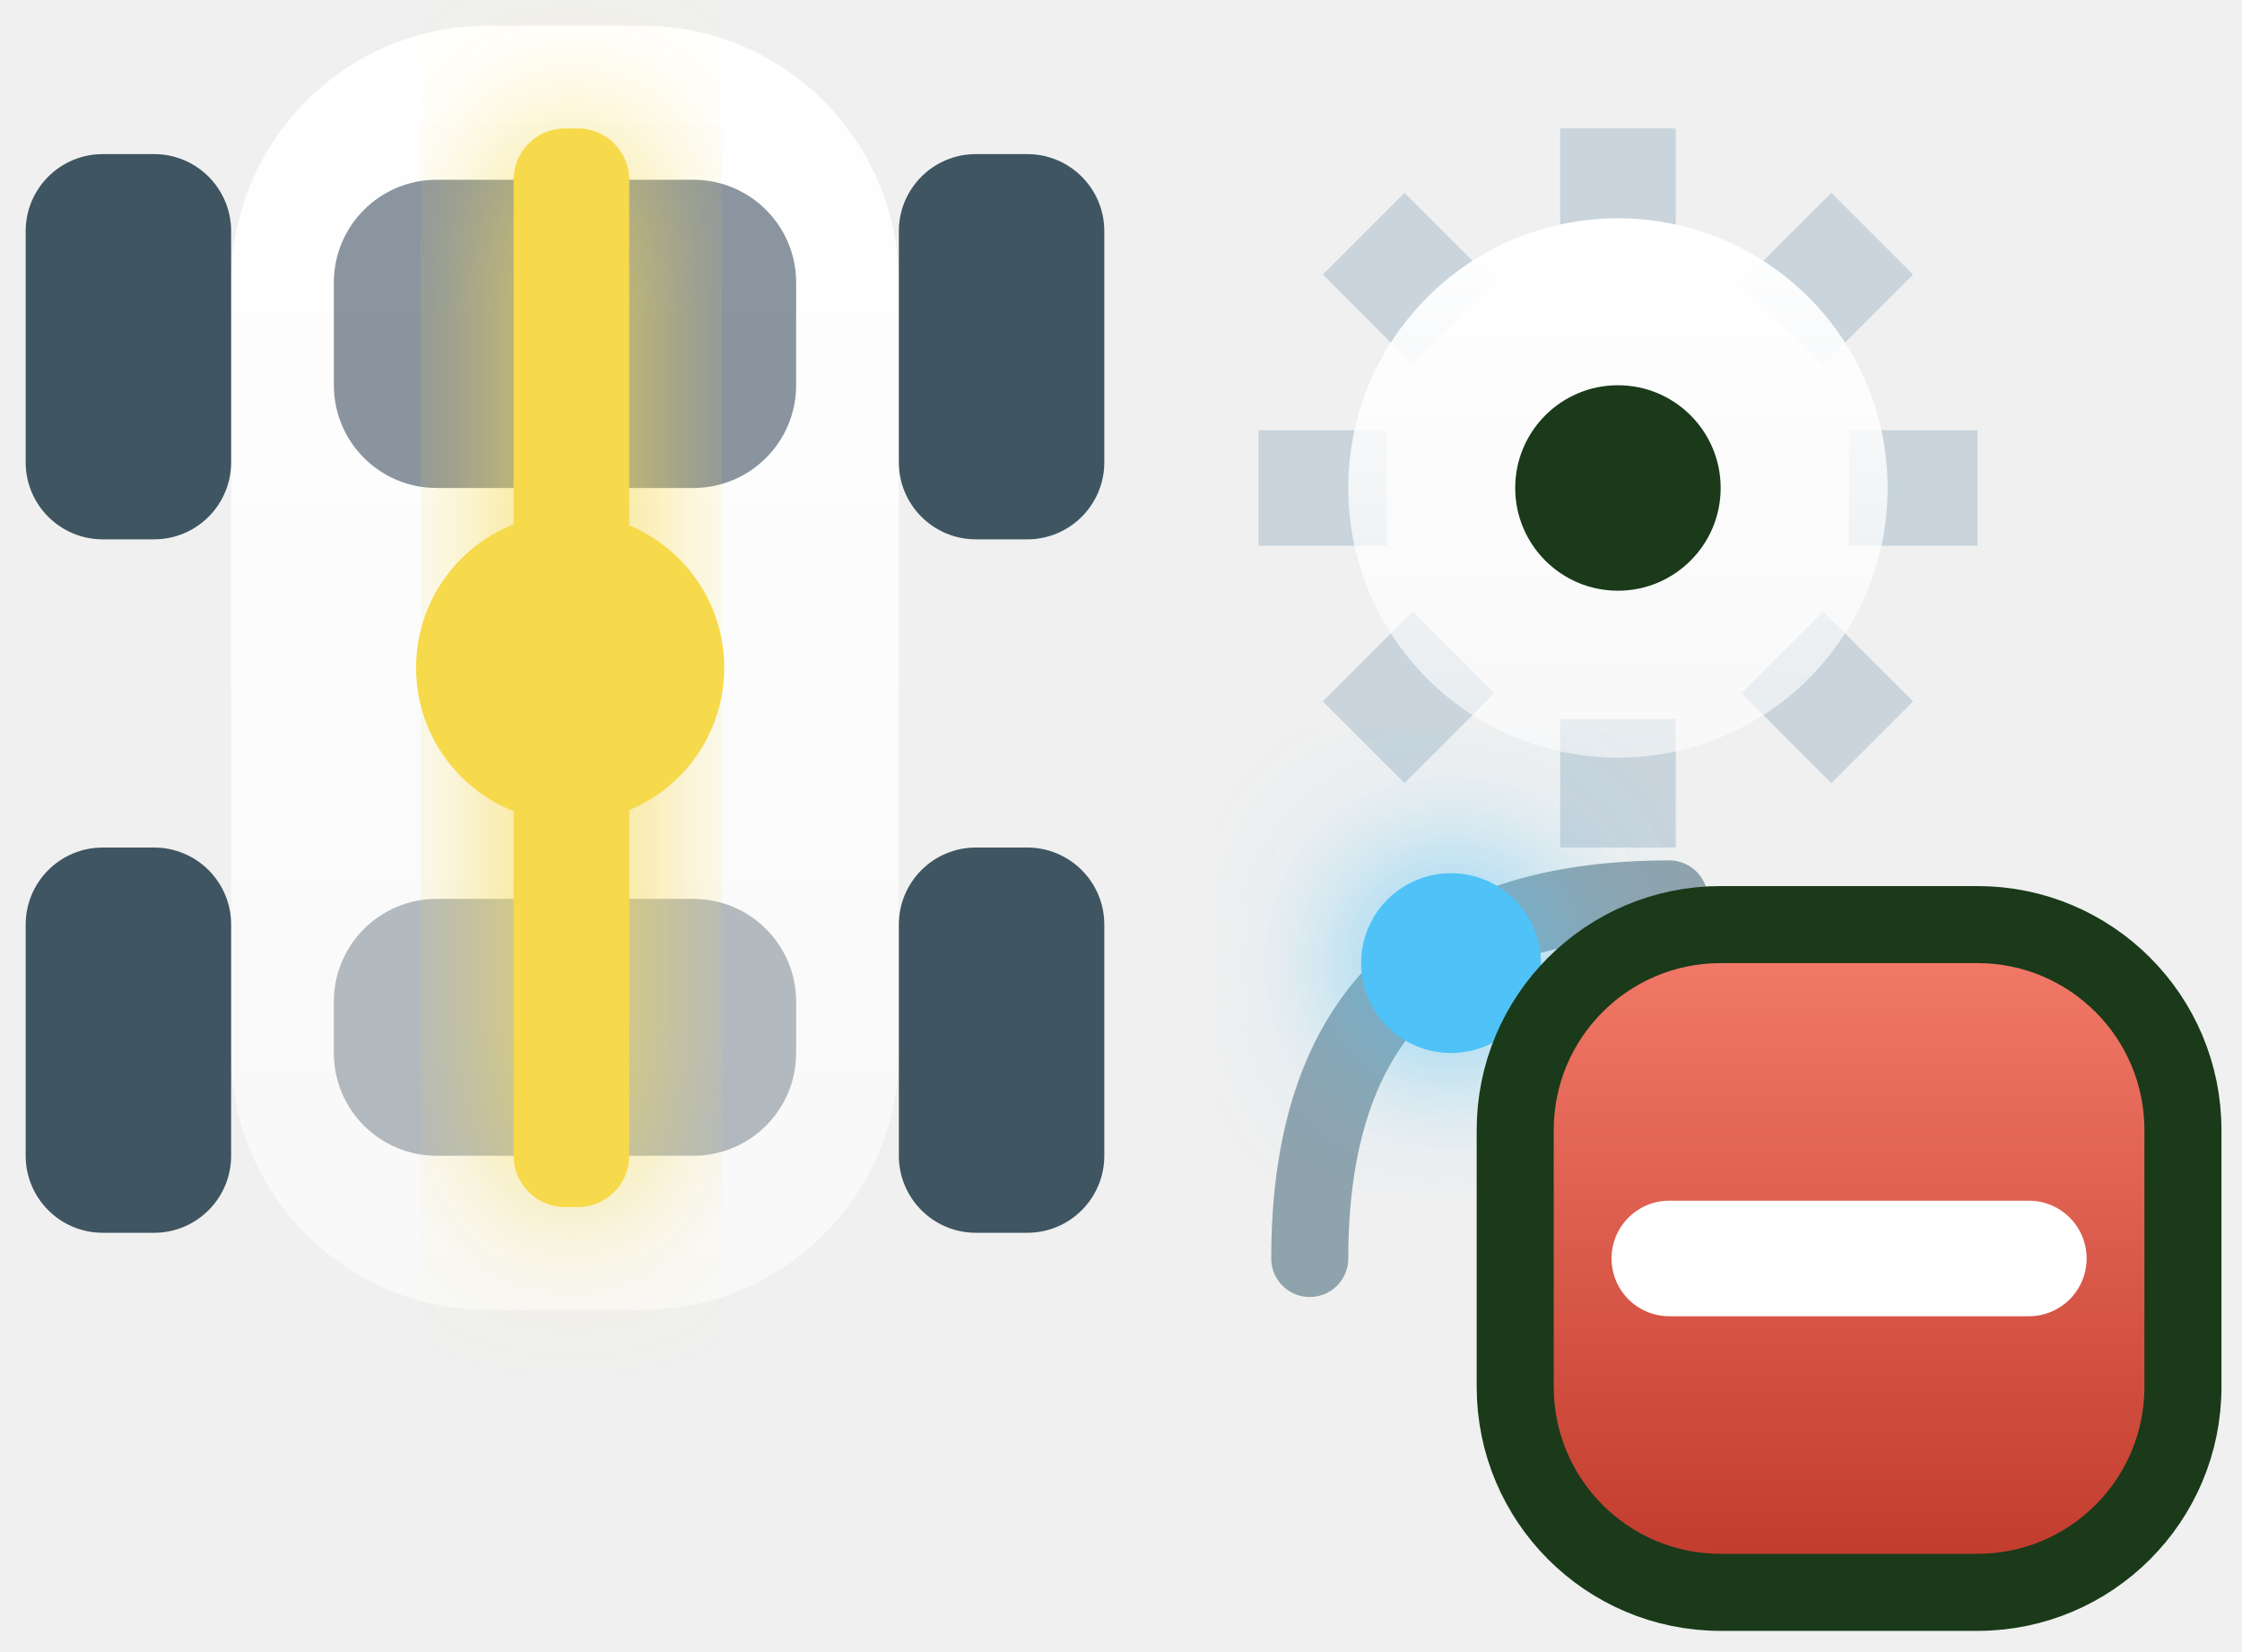
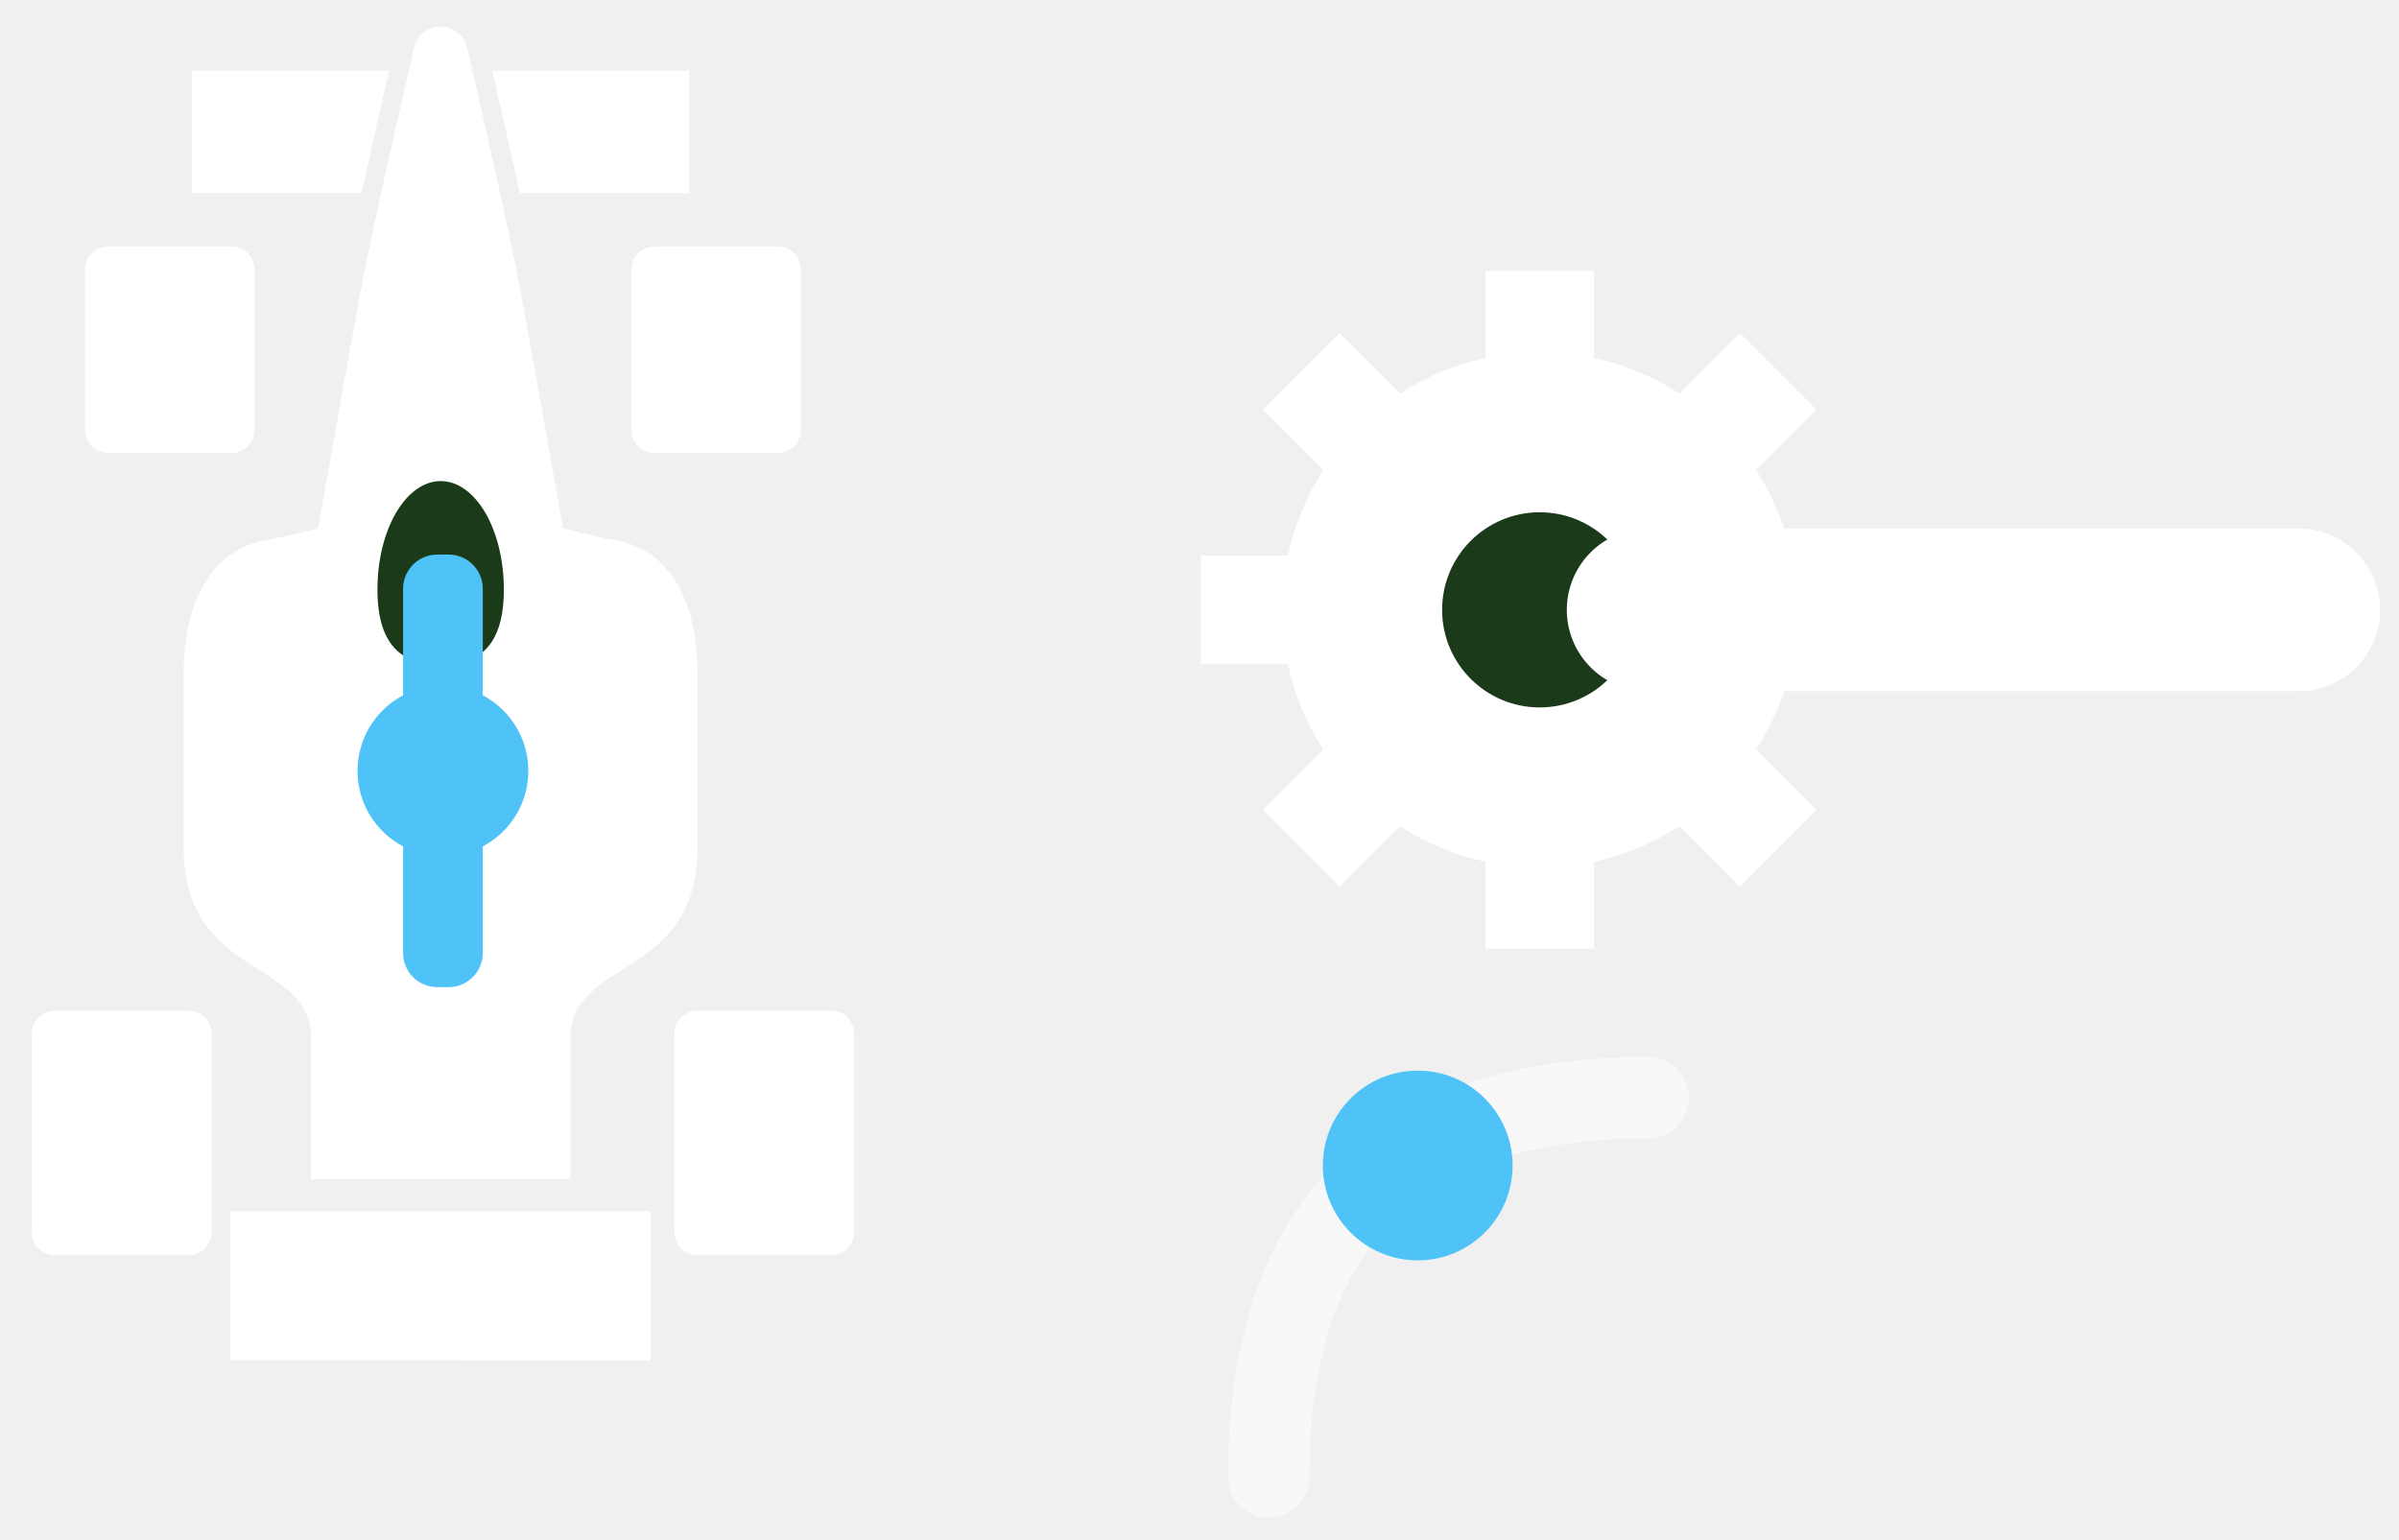
- <svg xmlns="http://www.w3.org/2000/svg" viewBox="0 0 87.3 64.3">
+ <svg xmlns="http://www.w3.org/2000/svg" viewBox="0 0 88.5 56.8">
  <defs>
-     <linearGradient id="mtl" x1="0" y1="0" x2="0" y2="1">
-       <stop stop-color="#ffffff" />
-       <stop offset="1" stop-color="#ffffff" stop-opacity="0.55" />
-     </linearGradient>
-     <filter id="glow" x="-80%" y="-80%" width="260%" height="260%">
-       <feGaussianBlur stdDeviation="3" />
-     </filter>
-     <linearGradient id="minusG" x1="0" y1="0" x2="0" y2="1">
-       <stop stop-color="#f47c6a" />
-       <stop offset="1" stop-color="#c0392b" />
-     </linearGradient>
+     
  </defs>
-   <g transform="translate(-7 -9)">
-     <rect x="16" y="10" width="26" height="50" rx="10" fill="url(#mtl)" />
-     <rect x="20" y="16" width="18" height="12" rx="4" fill="#2c3e50" opacity="0.55" />
-     <rect x="20" y="44" width="18" height="10" rx="4" fill="#2c3e50" opacity="0.35" />
-     <rect x="8" y="15" width="8" height="15" rx="3" fill="#3f5561" />
-     <rect x="42" y="15" width="8" height="15" rx="3" fill="#3f5561" />
-     <rect x="8" y="42" width="8" height="15" rx="3" fill="#3f5561" />
-     <rect x="42" y="42" width="8" height="15" rx="3" fill="#3f5561" />
-     <rect x="27" y="14" width="4.5" height="42" rx="2" fill="#f7d94c" filter="url(#glow)" />
-     <rect x="27" y="14" width="4.5" height="42" rx="2" fill="#f7d94c" />
-     <circle cx="29.2" cy="35" r="6" fill="#f7d94c" />
-     <line x1="79.0" y1="28.0" x2="84.0" y2="28.0" stroke="#c9d4dc" stroke-width="4.5" />
-     <line x1="76.4" y1="34.4" x2="79.9" y2="37.9" stroke="#c9d4dc" stroke-width="4.5" />
-     <line x1="70.0" y1="37.0" x2="70.0" y2="42.0" stroke="#c9d4dc" stroke-width="4.5" />
-     <line x1="63.6" y1="34.4" x2="60.1" y2="37.9" stroke="#c9d4dc" stroke-width="4.5" />
-     <line x1="61.0" y1="28.0" x2="56.0" y2="28.0" stroke="#c9d4dc" stroke-width="4.5" />
-     <line x1="63.6" y1="21.6" x2="60.1" y2="18.1" stroke="#c9d4dc" stroke-width="4.5" />
-     <line x1="70.0" y1="19.0" x2="70.0" y2="14.0" stroke="#c9d4dc" stroke-width="4.5" />
-     <line x1="76.4" y1="21.6" x2="79.9" y2="18.1" stroke="#c9d4dc" stroke-width="4.5" />
-     <circle cx="70" cy="28" r="10.5" fill="url(#mtl)" />
-     <circle cx="70" cy="28" r="4" fill="#1a3a1a" />
-     <path d="M58 58 Q58 44 72 44" fill="none" stroke="#8fa3ad" stroke-width="3" stroke-linecap="round" />
-     <circle cx="63.5" cy="46.5" r="3.5" fill="#4fc3f7" filter="url(#glow)" />
-     <circle cx="63.5" cy="46.5" r="3.5" fill="#4fc3f7" />
-     <rect x="66" y="45" width="26" height="26" rx="8" fill="url(#minusG)" stroke="#1a3a1a" stroke-width="3" />
-     <path d="M72 58h14" stroke="#ffffff" stroke-width="4.5" stroke-linecap="round" />
+   <g transform="translate(-7.2 -7.5)">
+     <g transform="translate(-6.7 3.6) scale(0.42)">
+       <g transform="translate(-21.8, 1.3) scale(1.3)">
+         <path fill="#ffffff" d="M70.2 9.39c0 0-2.72 11.69-3.59 16.34-0.86 4.65-2.89 16.11-2.89 16.11s-1.97 0.53-3.56 0.81c-2.76 0.49-5.51 2.92-5.52 9.09 0 6.16 0 8.28 0 11.68 0 8.92 8.6 7.46 8.6 12.86 0 5.4 0 9.54 0 9.54l17.52 0c0 0 0-4.14 0-9.54 0-5.4 8.6-3.94 8.6-12.86 0-3.41 0-5.51 0-11.68s-2.76-8.6-5.52-9.09c-1.6-0.28-3.57-0.81-3.57-0.81s-2.03-11.46-2.89-16.11c-0.86-4.65-3.59-16.34-3.58-16.34-0.19-0.85-0.93-1.45-1.8-1.45C71.14 7.94 70.39 8.55 70.2 9.39z" stroke="none" />
+         <path fill="#1a3a1a" d="M76.27 45.98c0 4.05-1.91 5.09-4.27 5.08-2.36 0-4.27-1.04-4.27-5.08 0-4.05 1.91-7.32 4.27-7.33C74.36 38.65 76.27 41.93 76.27 45.98z" stroke="none" />
+         <path fill="#ffffff" d="M88.79 19.19l0-8.28-13.31 0c0.45 1.95 1.19 5.18 1.86 8.28L88.79 19.19z" stroke="none" />
+         <path fill="#ffffff" d="M55.21 10.91l0 8.28 11.45 0c0.68-3.09 1.41-6.32 1.86-8.28L55.21 10.91z" stroke="none" />
+         <polygon fill="#ffffff" points="57.8,88 57.8,98.05 86.19,98.06 86.19,88" stroke="none" />
+       </g>
+       <rect x="68.5" y="58" width="7" height="38" rx="3" fill="#4fc3f7" />
+       <circle cx="72" cy="77" r="7.5" fill="#4fc3f7" />
+       <rect x="40.57" y="30.94" width="14.88" height="18.13" rx="2" fill="#ffffff" />
+       <rect x="88.56" y="30.94" width="14.88" height="18.13" rx="2" fill="#ffffff" />
+       <rect x="35.89" y="98.07" width="15.79" height="21.48" rx="2" fill="#ffffff" />
+       <rect x="92.33" y="98.07" width="15.79" height="21.48" rx="2" fill="#ffffff" />
+     </g>
+     <line x1="72.0" y1="30.0" x2="76.5" y2="30.0" stroke="#ffffff" stroke-width="4" />
+     <line x1="69.7" y1="35.7" x2="72.8" y2="38.8" stroke="#ffffff" stroke-width="4" />
+     <line x1="64.0" y1="38.0" x2="64.0" y2="42.5" stroke="#ffffff" stroke-width="4" />
+     <line x1="58.3" y1="35.7" x2="55.2" y2="38.8" stroke="#ffffff" stroke-width="4" />
+     <line x1="56.0" y1="30.0" x2="51.5" y2="30.0" stroke="#ffffff" stroke-width="4" />
+     <line x1="58.3" y1="24.3" x2="55.2" y2="21.2" stroke="#ffffff" stroke-width="4" />
+     <line x1="64.0" y1="22.0" x2="64.0" y2="17.5" stroke="#ffffff" stroke-width="4" />
+     <line x1="69.7" y1="24.3" x2="72.8" y2="21.2" stroke="#ffffff" stroke-width="4" />
+     <circle cx="64" cy="30" r="9.5" fill="#ffffff" />
+     <circle cx="64" cy="30" r="3.6" fill="#1a3a1a" />
+     <path d="M54 62 Q54 48 68 48" fill="none" stroke="#ffffff" stroke-width="3" stroke-linecap="round" opacity="0.55" />
+     <circle cx="59.5" cy="50.5" r="3.5" fill="#4fc3f7" />
+     <path d="M68 30h24" stroke="#ffffff" stroke-width="6" stroke-linecap="round" />
  </g>
</svg>
